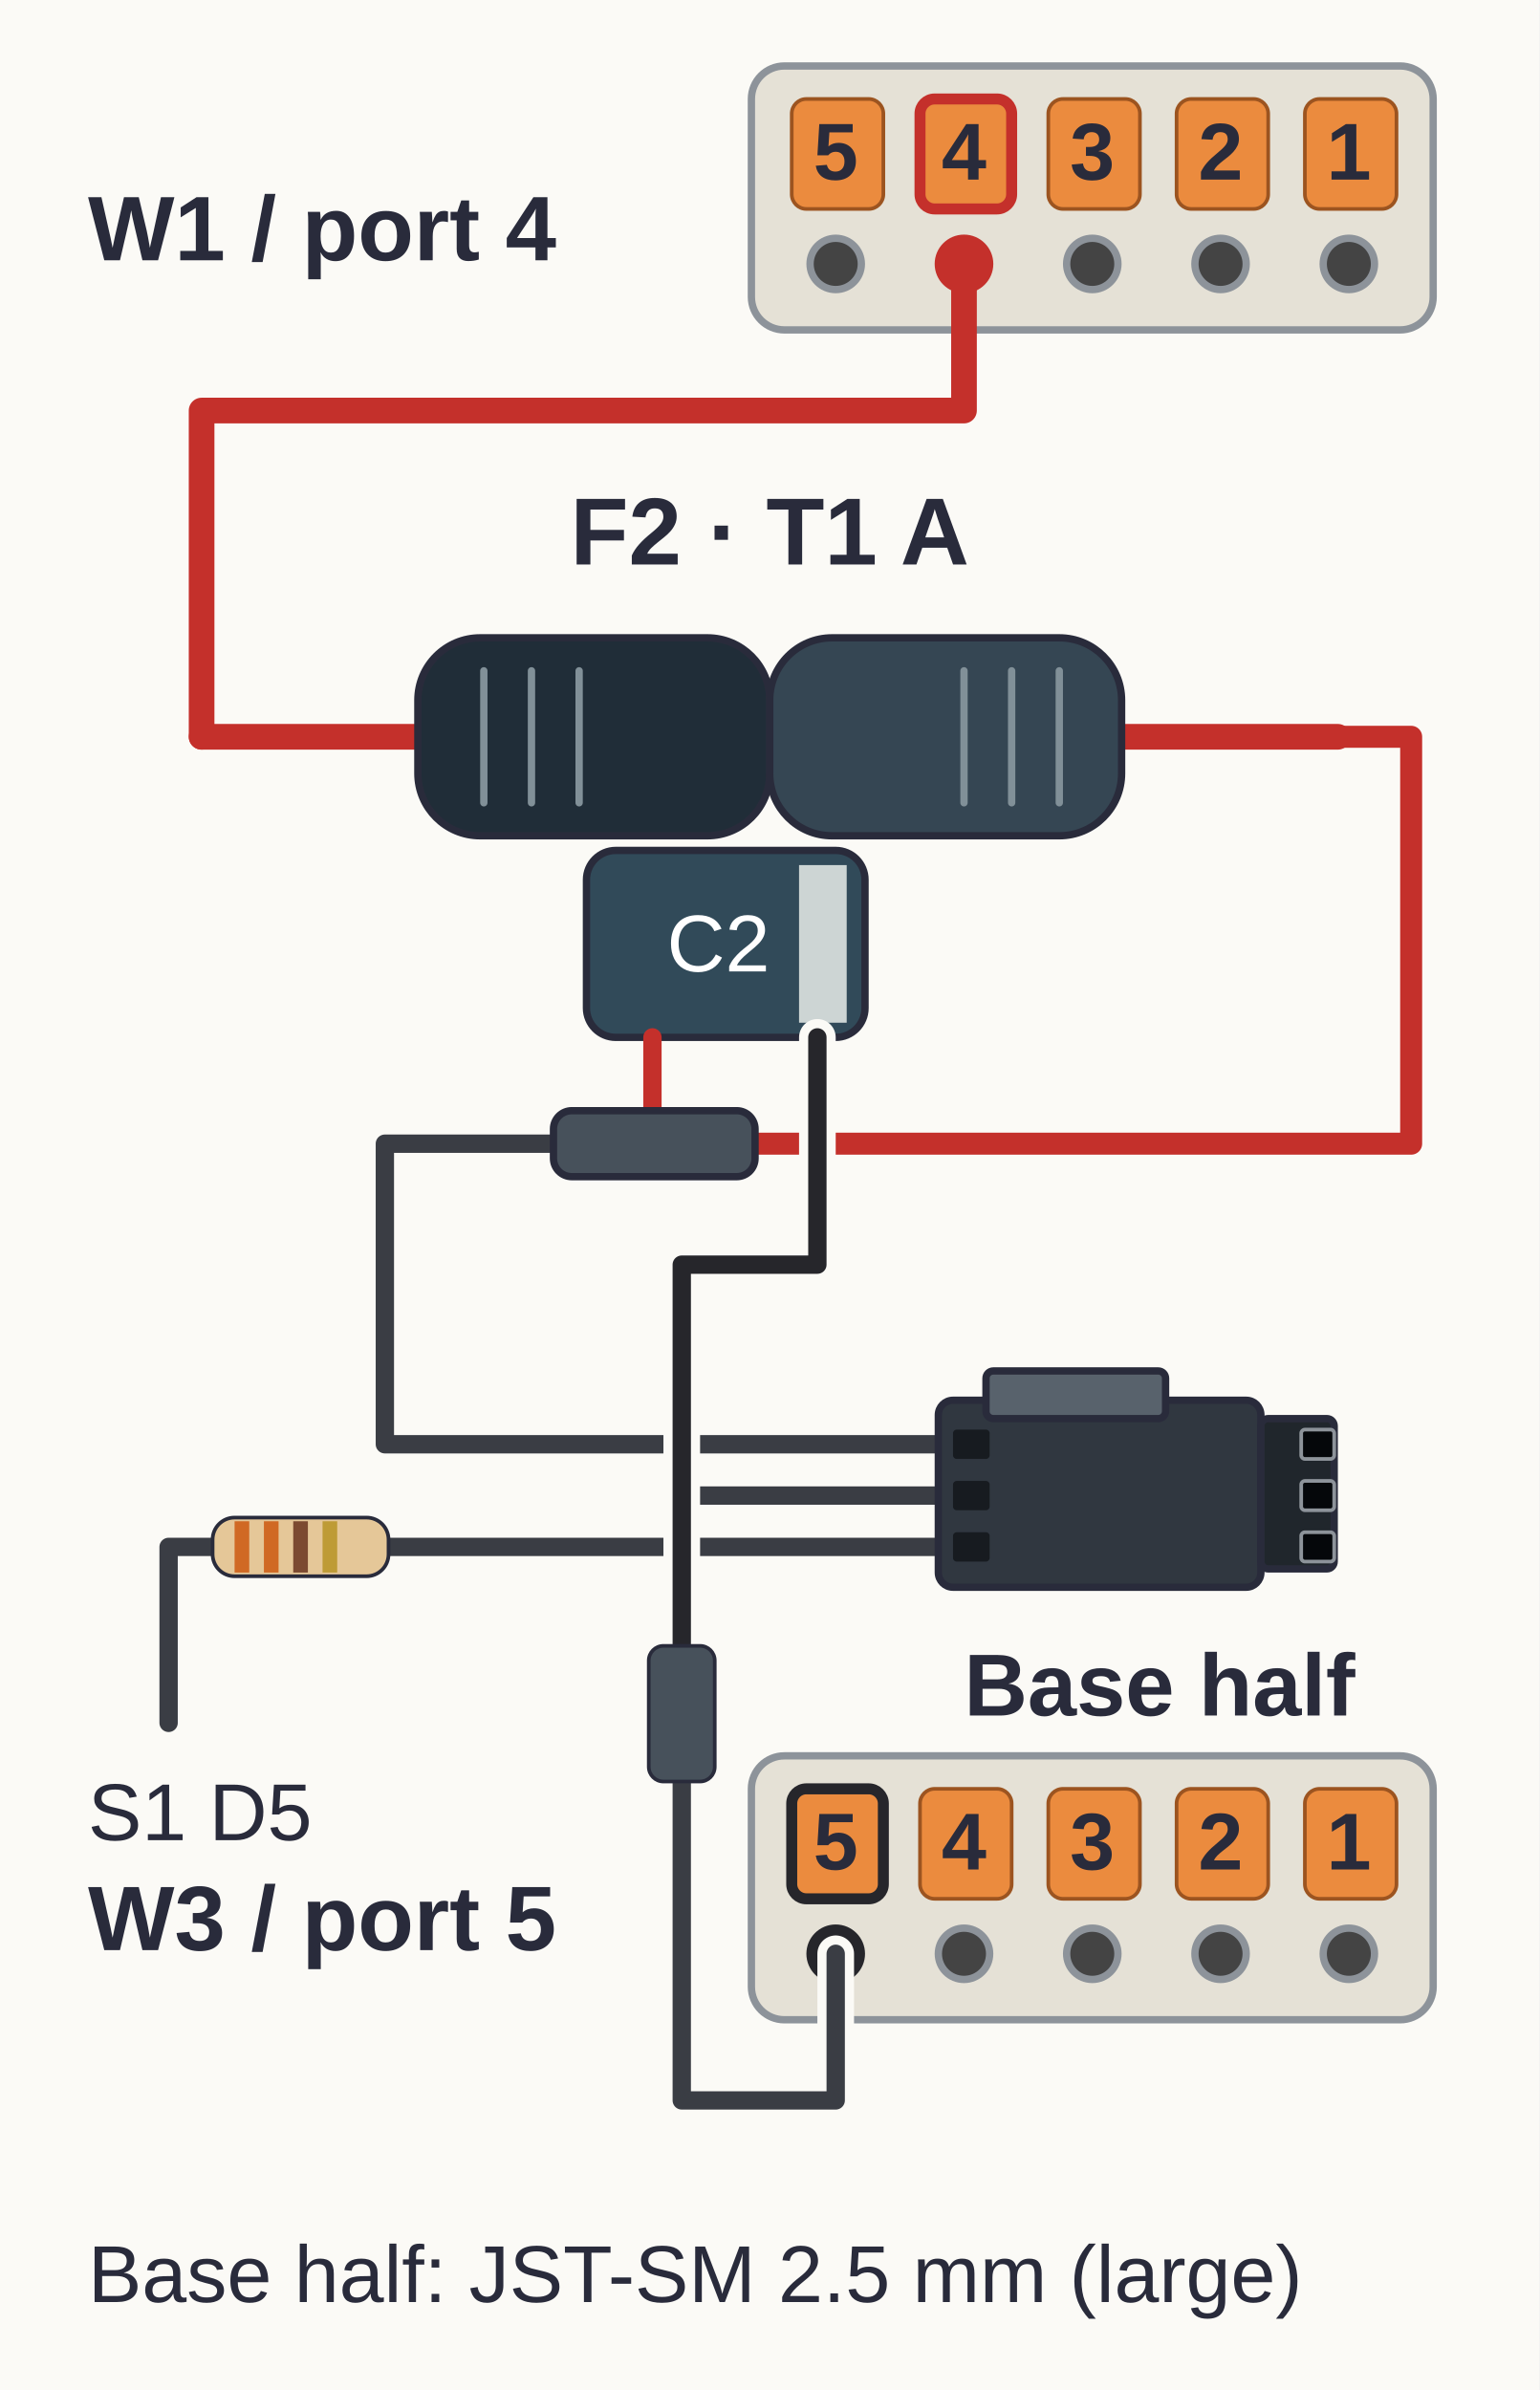
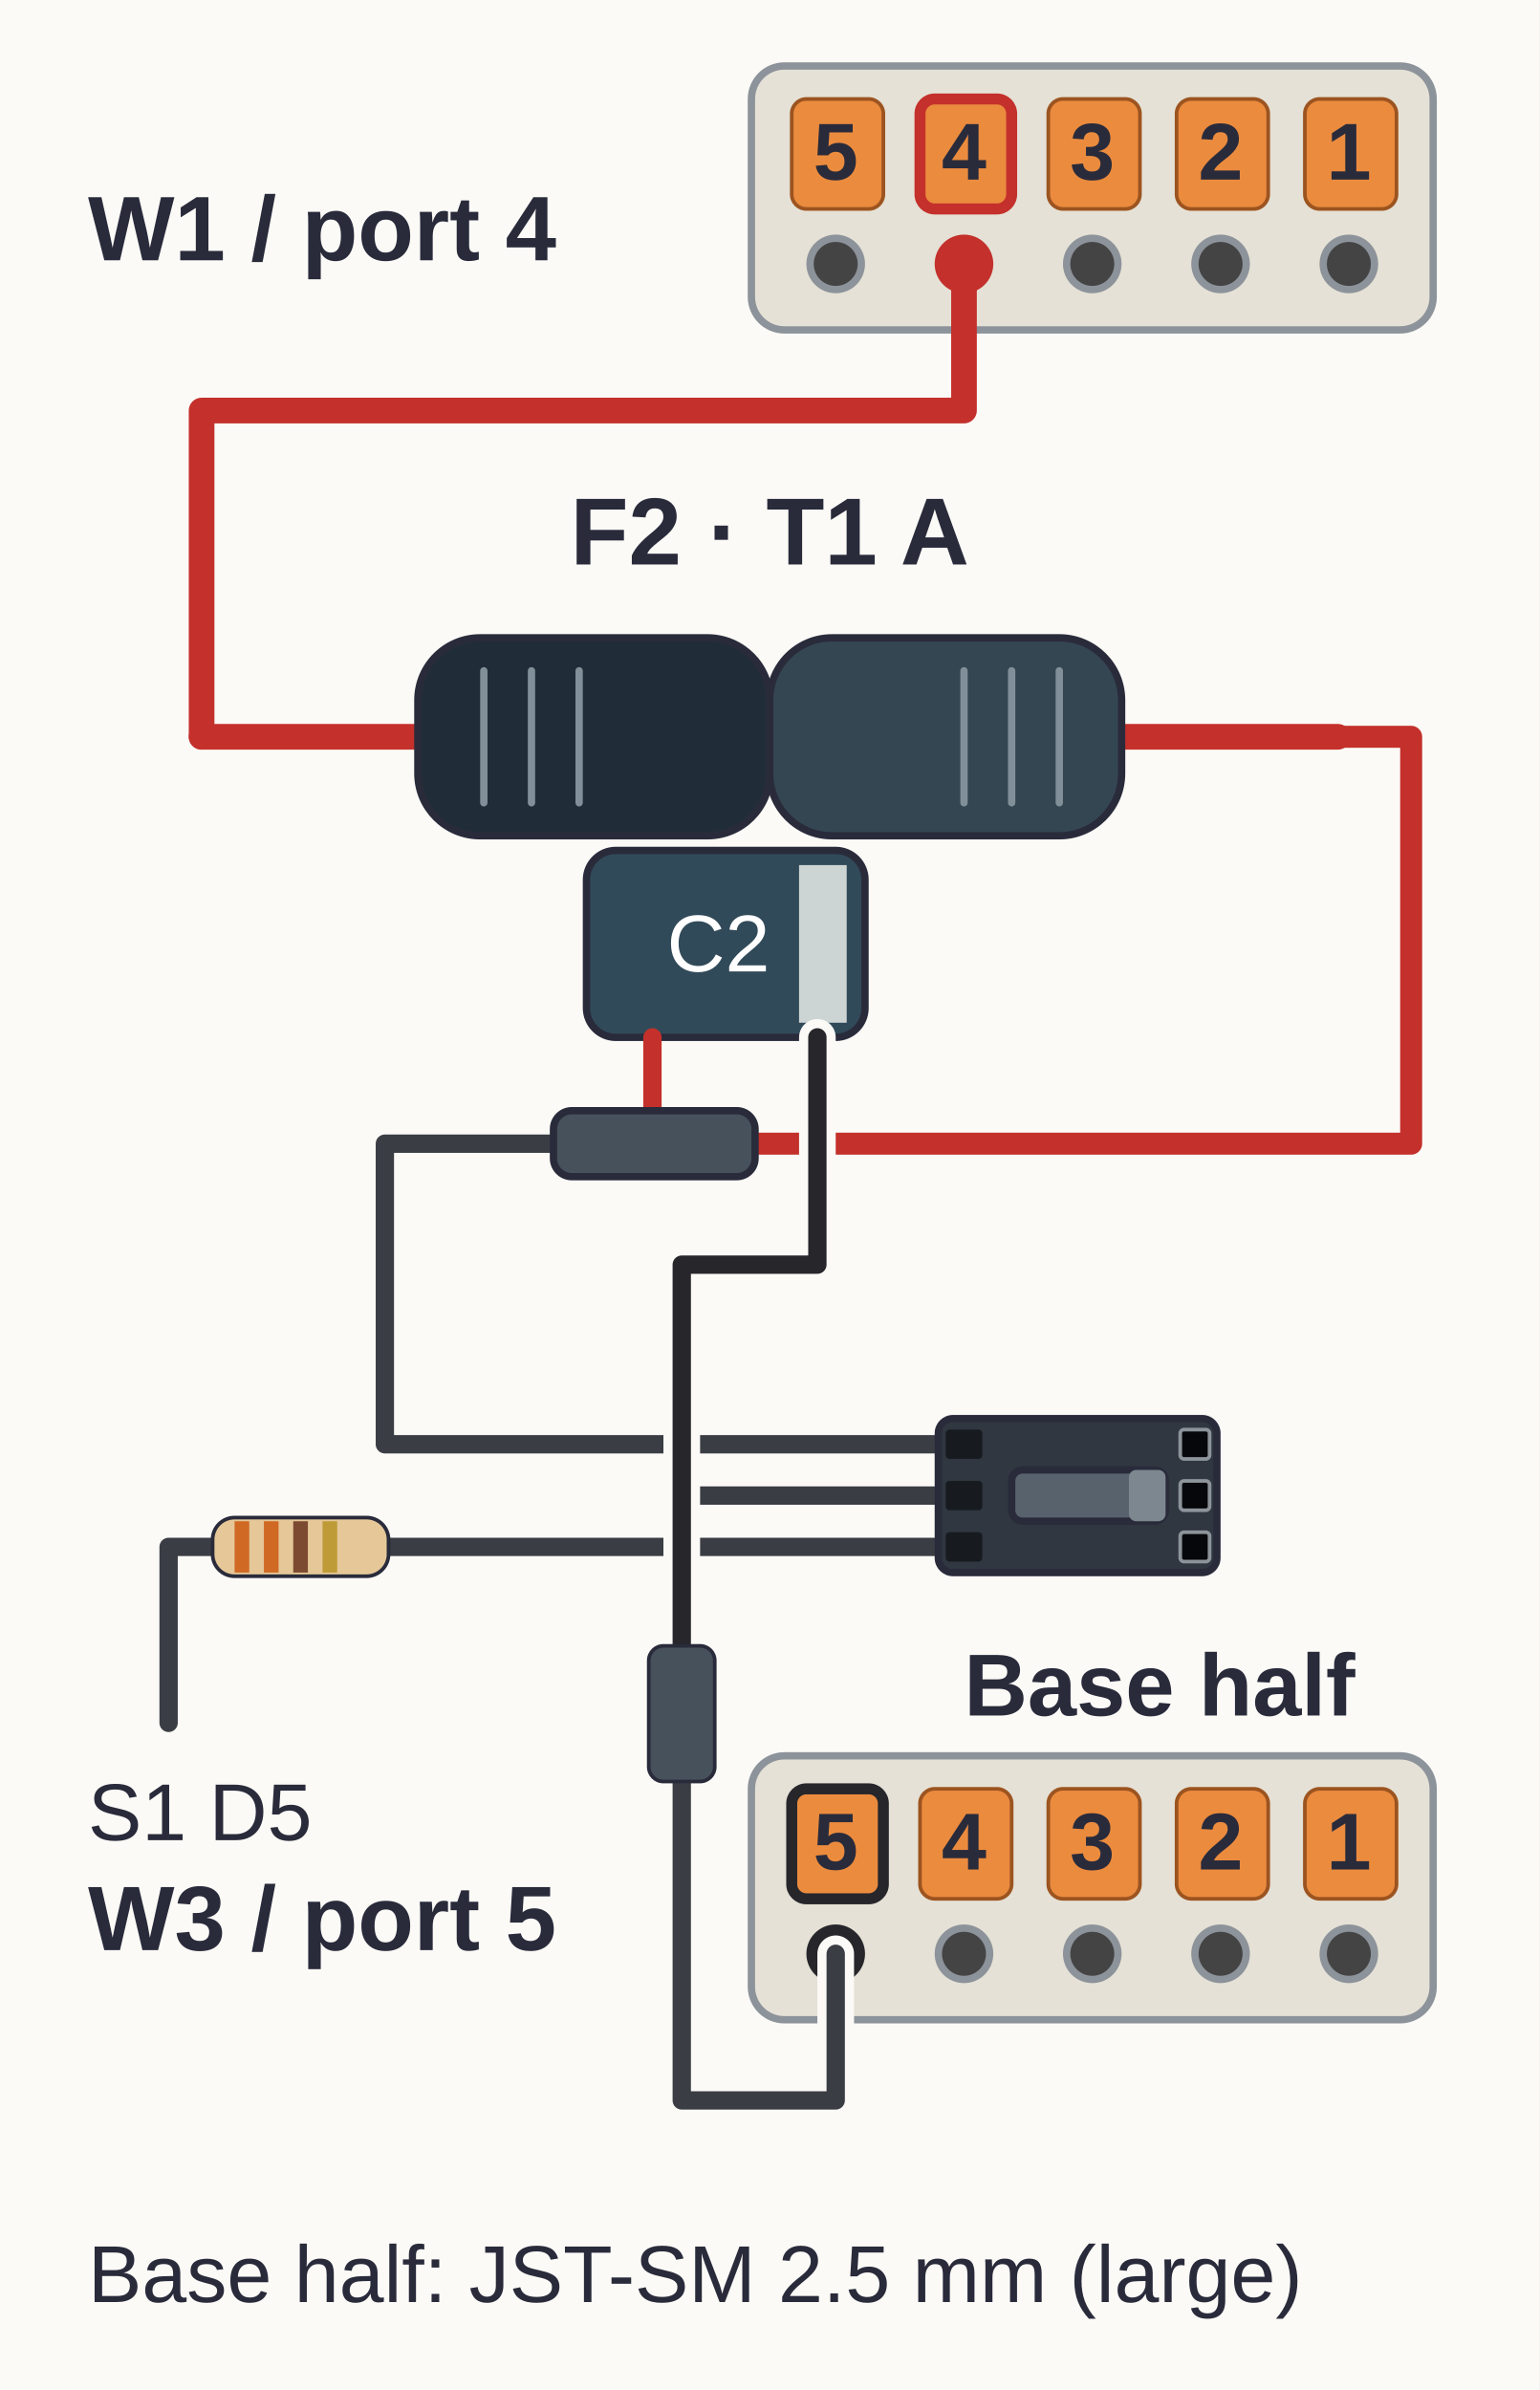
<svg xmlns="http://www.w3.org/2000/svg" viewBox="0 72 420 652" width="420" height="652" role="img">
  <defs>
    <marker id="arrow" viewBox="0 0 10 10" refX="8" refY="5" markerWidth="7" markerHeight="7" orient="auto-start-reverse">
      <path d="M0 0 L10 5 L0 10z" fill="#2f6fb5" />
    </marker>
  </defs>
  <rect x="0" y="72" width="420" height="652" fill="#fbfaf6" />
  <text x="24" y="143" font-family="Arial,Helvetica,sans-serif" font-size="25" fill="#292b3b" font-weight="700" text-anchor="start">W1 / port 4</text>
  <rect x="205" y="90" width="186" height="72" rx="9" fill="#e5e1d6" stroke="#8d939a" stroke-width="2" />
  <rect x="216" y="99" width="25" height="30" rx="4" fill="#eb8b3e" stroke="#9c5420" stroke-width="1" />
  <text x="228" y="121" font-family="Arial,Helvetica,sans-serif" font-size="22" fill="#292b3b" font-weight="700" text-anchor="middle">5</text>
  <circle cx="228" cy="144" r="7" fill="#444" stroke="#8d939a" stroke-width="2" />
  <rect x="251" y="99" width="25" height="30" rx="4" fill="#eb8b3e" stroke="#c4302b" stroke-width="3" />
  <text x="263" y="121" font-family="Arial,Helvetica,sans-serif" font-size="22" fill="#292b3b" font-weight="700" text-anchor="middle">4</text>
  <circle cx="263" cy="144" r="7" fill="#c4302b" stroke="#c4302b" stroke-width="2" />
  <rect x="286" y="99" width="25" height="30" rx="4" fill="#eb8b3e" stroke="#9c5420" stroke-width="1" />
  <text x="298" y="121" font-family="Arial,Helvetica,sans-serif" font-size="22" fill="#292b3b" font-weight="700" text-anchor="middle">3</text>
  <circle cx="298" cy="144" r="7" fill="#444" stroke="#8d939a" stroke-width="2" />
  <rect x="321" y="99" width="25" height="30" rx="4" fill="#eb8b3e" stroke="#9c5420" stroke-width="1" />
  <text x="333" y="121" font-family="Arial,Helvetica,sans-serif" font-size="22" fill="#292b3b" font-weight="700" text-anchor="middle">2</text>
  <circle cx="333" cy="144" r="7" fill="#444" stroke="#8d939a" stroke-width="2" />
  <rect x="356" y="99" width="25" height="30" rx="4" fill="#eb8b3e" stroke="#9c5420" stroke-width="1" />
  <text x="368" y="121" font-family="Arial,Helvetica,sans-serif" font-size="22" fill="#292b3b" font-weight="700" text-anchor="middle">1</text>
  <circle cx="368" cy="144" r="7" fill="#444" stroke="#8d939a" stroke-width="2" />
  <path d="M55 273 L365 273" fill="none" stroke="#c4302b" stroke-width="7" stroke-linejoin="round" stroke-linecap="round" />
  <rect x="114" y="246" width="96" height="54" rx="17" fill="#202d38" stroke="#292b3b" stroke-width="2" />
  <rect x="210" y="246" width="96" height="54" rx="17" fill="#354653" stroke="#292b3b" stroke-width="2" />
  <path d="M132 255 L132 291" fill="none" stroke="#819098" stroke-width="2" stroke-linejoin="round" stroke-linecap="round" />
  <path d="M145 255 L145 291" fill="none" stroke="#819098" stroke-width="2" stroke-linejoin="round" stroke-linecap="round" />
  <path d="M158 255 L158 291" fill="none" stroke="#819098" stroke-width="2" stroke-linejoin="round" stroke-linecap="round" />
  <path d="M263 255 L263 291" fill="none" stroke="#819098" stroke-width="2" stroke-linejoin="round" stroke-linecap="round" />
  <path d="M276 255 L276 291" fill="none" stroke="#819098" stroke-width="2" stroke-linejoin="round" stroke-linecap="round" />
  <path d="M289 255 L289 291" fill="none" stroke="#819098" stroke-width="2" stroke-linejoin="round" stroke-linecap="round" />
  <text x="210" y="226" font-family="Arial,Helvetica,sans-serif" font-size="26" fill="#292b3b" font-weight="700" text-anchor="middle">F2 · T1 A</text>
  <text x="24" y="604" font-family="Arial,Helvetica,sans-serif" font-size="25" fill="#292b3b" font-weight="700" text-anchor="start">W3 / port 5</text>
  <rect x="205" y="551" width="186" height="72" rx="9" fill="#e5e1d6" stroke="#8d939a" stroke-width="2" />
  <rect x="216" y="560" width="25" height="30" rx="4" fill="#eb8b3e" stroke="#26262b" stroke-width="3" />
  <text x="228" y="582" font-family="Arial,Helvetica,sans-serif" font-size="22" fill="#292b3b" font-weight="700" text-anchor="middle">5</text>
  <circle cx="228" cy="605" r="7" fill="#26262b" stroke="#26262b" stroke-width="2" />
  <rect x="251" y="560" width="25" height="30" rx="4" fill="#eb8b3e" stroke="#9c5420" stroke-width="1" />
  <text x="263" y="582" font-family="Arial,Helvetica,sans-serif" font-size="22" fill="#292b3b" font-weight="700" text-anchor="middle">4</text>
  <circle cx="263" cy="605" r="7" fill="#444" stroke="#8d939a" stroke-width="2" />
  <rect x="286" y="560" width="25" height="30" rx="4" fill="#eb8b3e" stroke="#9c5420" stroke-width="1" />
  <text x="298" y="582" font-family="Arial,Helvetica,sans-serif" font-size="22" fill="#292b3b" font-weight="700" text-anchor="middle">3</text>
  <circle cx="298" cy="605" r="7" fill="#444" stroke="#8d939a" stroke-width="2" />
  <rect x="321" y="560" width="25" height="30" rx="4" fill="#eb8b3e" stroke="#9c5420" stroke-width="1" />
  <text x="333" y="582" font-family="Arial,Helvetica,sans-serif" font-size="22" fill="#292b3b" font-weight="700" text-anchor="middle">2</text>
  <circle cx="333" cy="605" r="7" fill="#444" stroke="#8d939a" stroke-width="2" />
  <rect x="356" y="560" width="25" height="30" rx="4" fill="#eb8b3e" stroke="#9c5420" stroke-width="1" />
  <text x="368" y="582" font-family="Arial,Helvetica,sans-serif" font-size="22" fill="#292b3b" font-weight="700" text-anchor="middle">1</text>
  <circle cx="368" cy="605" r="7" fill="#444" stroke="#8d939a" stroke-width="2" />
  <path d="M263 144 L263 184 L55 184 L55 273" fill="none" stroke="#c4302b" stroke-width="7" stroke-linejoin="round" stroke-linecap="round" />
  <path d="M365 273 L385 273 L385 384 L178 384" fill="none" stroke="#c4302b" stroke-width="6" stroke-linejoin="round" stroke-linecap="round" />
  <path d="M178 384 L105 384 L105 466 L256 466" fill="none" stroke="#3a3d44" stroke-width="5" stroke-linejoin="round" stroke-linecap="round" />
  <path d="M256 480 L186 480 L186 645 L228 645 L228 605" fill="none" stroke="#fbfaf6" stroke-width="10" stroke-linejoin="round" stroke-linecap="round" />
  <path d="M256 480 L186 480 L186 645 L228 645 L228 605" fill="none" stroke="#3a3d44" stroke-width="5" stroke-linejoin="round" stroke-linecap="round" />
  <path d="M256 494 L46 494 L46 542" fill="none" stroke="#3a3d44" stroke-width="5" stroke-linejoin="round" stroke-linecap="round" />
-   <rect x="256" y="454" width="88" height="51" rx="4" fill="#303740" stroke="#292b3b" stroke-width="2" />
-   <rect x="269" y="446" width="49" height="13" rx="2" fill="#58626c" stroke="#292b3b" stroke-width="2" />
-   <rect x="260" y="462" width="10" height="8" rx="1" fill="#171b20" stroke="none" stroke-width="2" />
-   <rect x="260" y="476" width="10" height="8" rx="1" fill="#171b20" stroke="none" stroke-width="2" />
-   <rect x="260" y="490" width="10" height="8" rx="1" fill="#171b20" stroke="none" stroke-width="2" />
-   <rect x="344" y="459" width="20" height="41" rx="2" fill="#20262c" stroke="#292b3b" stroke-width="2" />
-   <rect x="355" y="462" width="9" height="8" rx="1" fill="#05070a" stroke="#8d939a" stroke-width="1" />
-   <rect x="355" y="476" width="9" height="8" rx="1" fill="#05070a" stroke="#8d939a" stroke-width="1" />
-   <rect x="355" y="490" width="9" height="8" rx="1" fill="#05070a" stroke="#8d939a" stroke-width="1" />
+   <rect x="256" y="459" width="76" height="42" rx="4" fill="#303740" stroke="#292b3b" stroke-width="2" />
+   <rect x="322" y="462" width="8" height="8" rx="1" fill="#05070a" stroke="#8d939a" stroke-width="1" />
+   <rect x="322" y="476" width="8" height="8" rx="1" fill="#05070a" stroke="#8d939a" stroke-width="1" />
+   <rect x="322" y="490" width="8" height="8" rx="1" fill="#05070a" stroke="#8d939a" stroke-width="1" />
+   <rect x="276" y="473" width="42" height="14" rx="3" fill="#58626c" stroke="#292b3b" stroke-width="2" />
+   <rect x="308" y="473" width="10" height="14" rx="2" fill="#7d8790" stroke="none" stroke-width="2" />
+   <rect x="258" y="462" width="10" height="8" rx="1" fill="#171b20" stroke="none" stroke-width="2" />
+   <rect x="258" y="476" width="10" height="8" rx="1" fill="#171b20" stroke="none" stroke-width="2" />
+   <rect x="258" y="490" width="10" height="8" rx="1" fill="#171b20" stroke="none" stroke-width="2" />
  <rect x="160" y="304" width="76" height="51" rx="8" fill="#314a59" stroke="#292b3b" stroke-width="2" />
  <rect x="218" y="308" width="13" height="43" rx="0" fill="#cdd5d4" stroke="none" stroke-width="2" />
  <text x="196" y="337" font-family="Arial,Helvetica,sans-serif" font-size="22" fill="#fff" font-weight="400" text-anchor="middle">C2</text>
  <path d="M178 355 L178 384" fill="none" stroke="#c4302b" stroke-width="5" stroke-linejoin="round" stroke-linecap="round" />
  <path d="M223 355 L223 417 L186 417 L186 551" fill="none" stroke="#fbfaf6" stroke-width="10" stroke-linejoin="round" stroke-linecap="round" />
  <path d="M223 355 L223 417 L186 417 L186 551" fill="none" stroke="#26262b" stroke-width="5" stroke-linejoin="round" stroke-linecap="round" />
  <rect x="151" y="375" width="55" height="18" rx="5" fill="#47515b" stroke="#292b3b" stroke-width="2" />
  <rect x="177" y="521" width="18" height="37" rx="4" fill="#47515b" stroke="#292b3b" stroke-width="1" />
  <rect x="58" y="486" width="48" height="16" rx="6" fill="#e5c798" stroke="#292b3b" stroke-width="1" />
  <rect x="64" y="487" width="4" height="14" rx="0" fill="#d06924" stroke="none" stroke-width="2" />
  <rect x="72" y="487" width="4" height="14" rx="0" fill="#d06924" stroke="none" stroke-width="2" />
  <rect x="80" y="487" width="4" height="14" rx="0" fill="#7c4a31" stroke="none" stroke-width="2" />
  <rect x="88" y="487" width="4" height="14" rx="0" fill="#be9b36" stroke="none" stroke-width="2" />
  <text x="263" y="540" font-family="Arial,Helvetica,sans-serif" font-size="24" fill="#292b3b" font-weight="700" text-anchor="start">Base half</text>
  <text x="24" y="574" font-family="Arial,Helvetica,sans-serif" font-size="22" fill="#292b3b" font-weight="400" text-anchor="start">S1 D5</text>
  <text x="24" y="700" font-family="Arial,Helvetica,sans-serif" font-size="22" fill="#292b3b" font-weight="400" text-anchor="start">Base half: JST-SM 2.5 mm (large)</text>
</svg>
